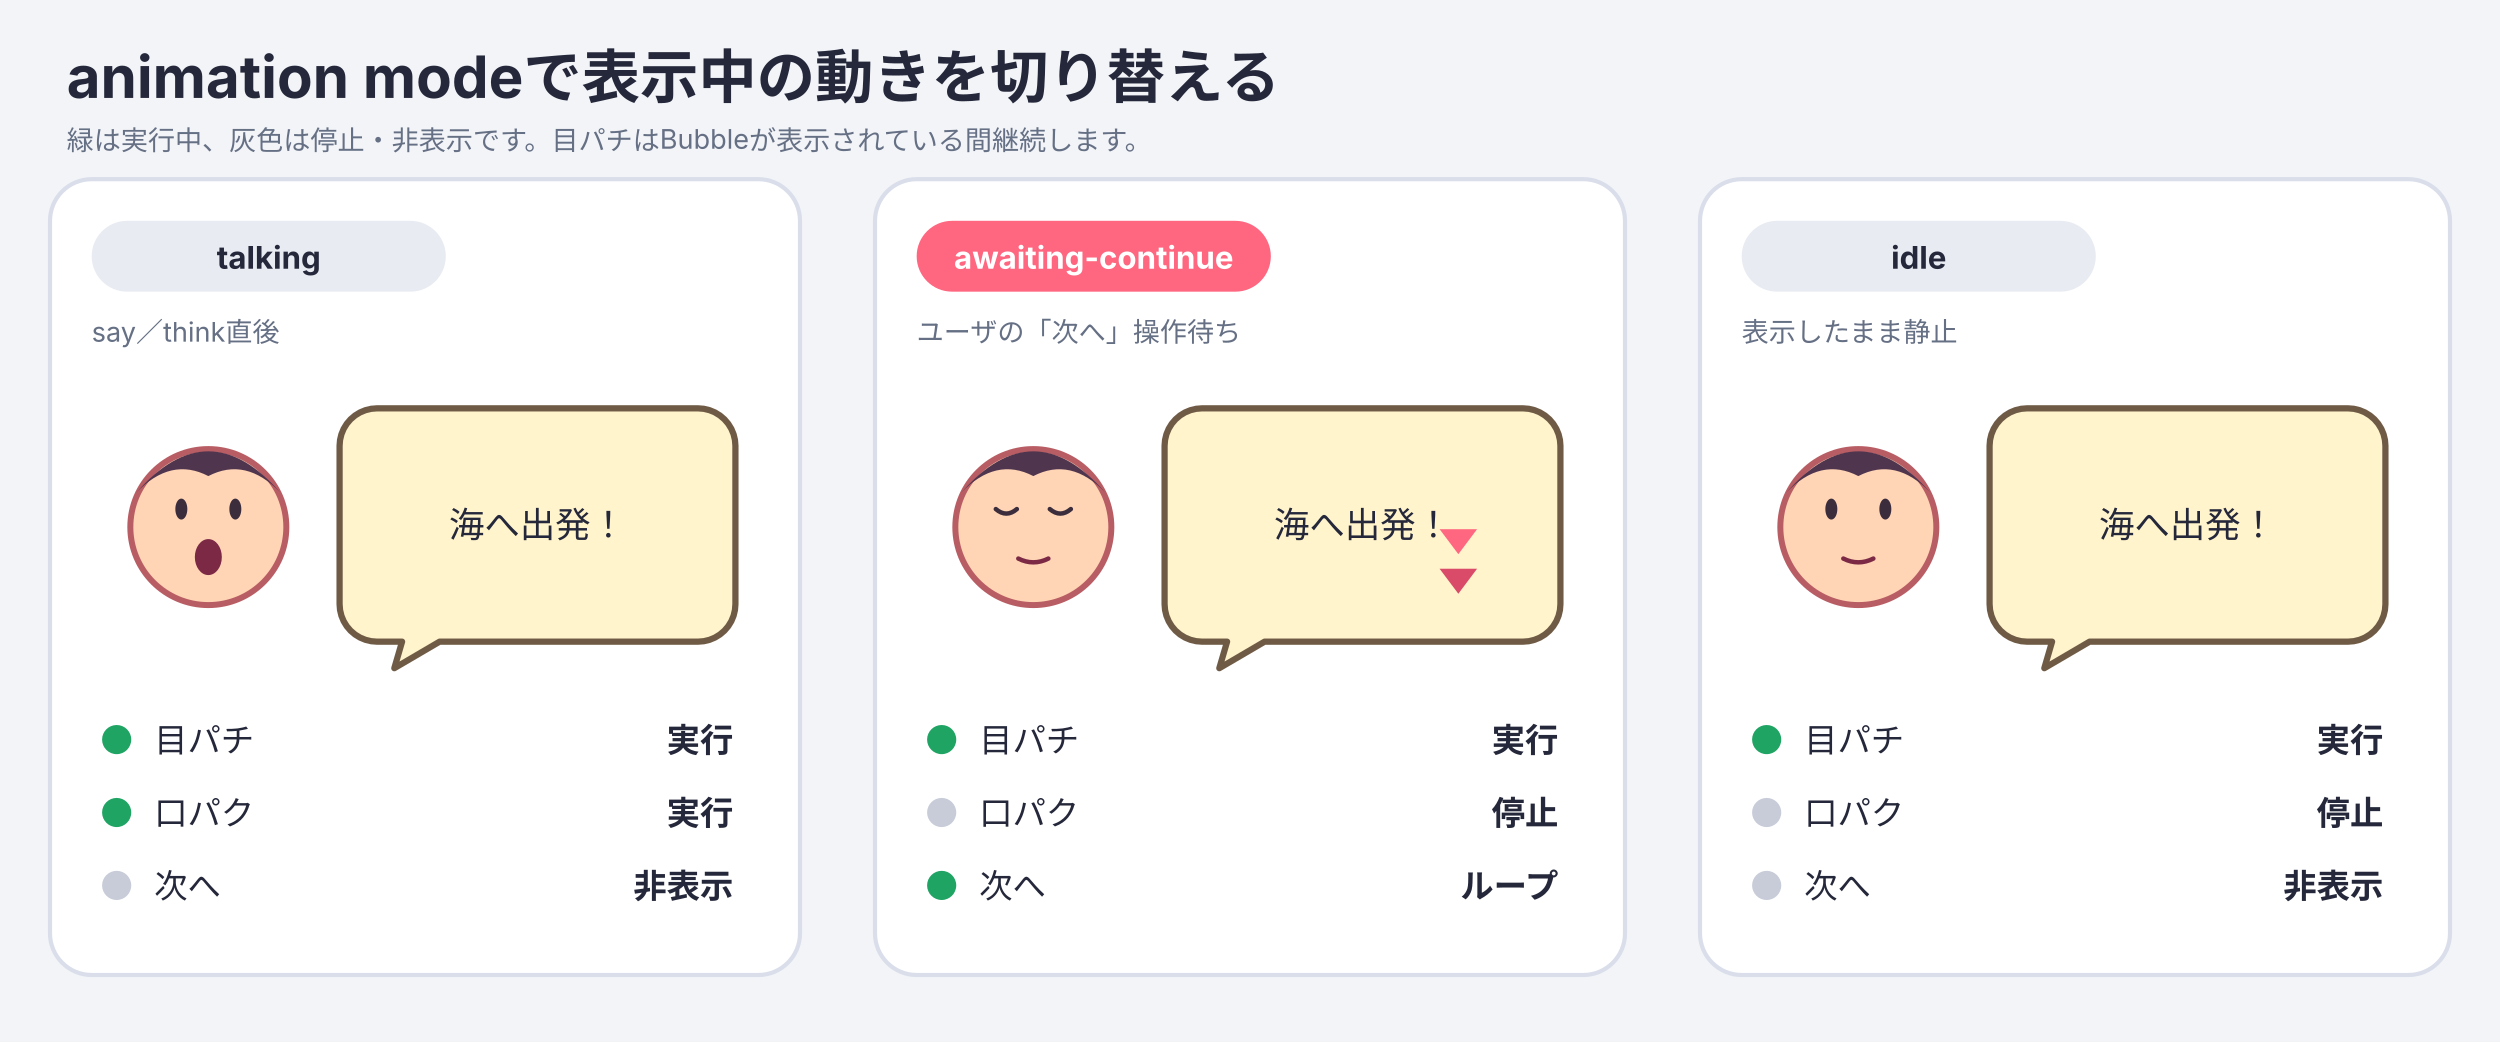
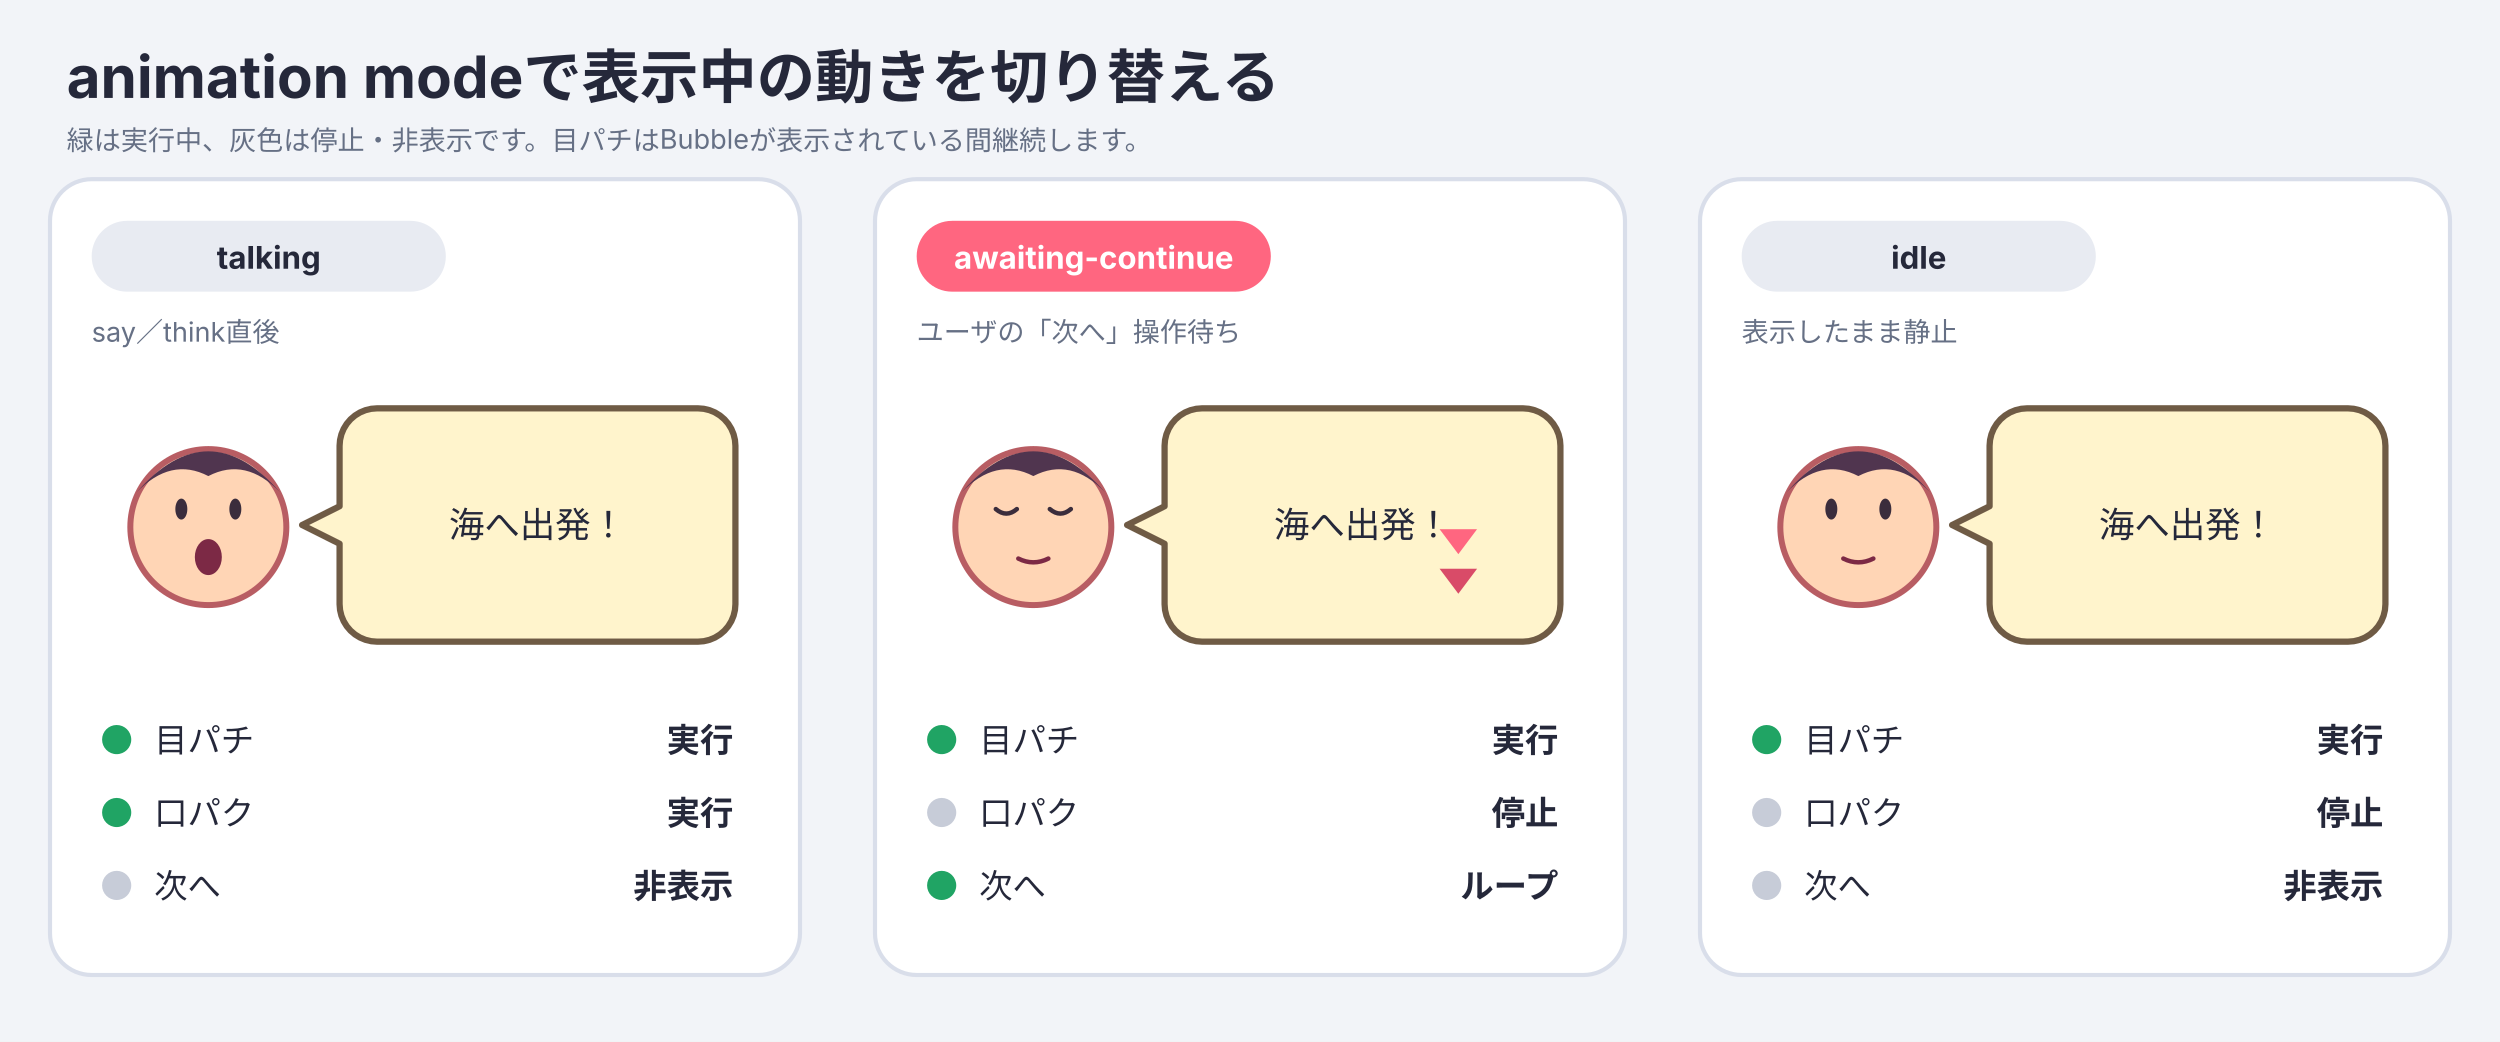
<svg xmlns="http://www.w3.org/2000/svg" width="1200" height="500" viewBox="0 0 1200 500" role="img" aria-labelledby="title description">
  <style>
    text { font-family: -apple-system, BlinkMacSystemFont, "Hiragino Sans", "Noto Sans JP", sans-serif; }
    .heading { fill: #25283a; font-size: 28px; font-weight: 700; }
    .subheading { fill: #25283a; font-size: 20px; font-weight: 700; }
    .body { fill: #25283a; font-size: 16px; }
    .small { fill: #667085; font-size: 13px; }
    .block-text { fill: #ffffff; font-size: 13px; font-weight: 600; }
    .input-text { fill: #25283a; font-size: 13px; font-weight: 500; }
  </style>
  <rect width="1200" height="500" fill="#f2f4f8" />
  <text x="32" y="47" class="heading">animation modeで表示中の動きを切り替える</text>
  <text x="32" y="72" class="small">緑は実行中、灰色は停止・非表示です。目パチはBubbleが表示されている間継続します。</text>
  <g>
    <rect x="24" y="86" width="360" height="382" rx="20" fill="#ffffff" stroke="#d9deea" stroke-width="2" />
    <rect x="44" y="106" width="170" height="34" rx="17" fill="#e8ebf2" />
    <text x="129" y="129" text-anchor="middle" style="fill:#25283a;font-size:15px;font-weight:700">talking</text>
    <text x="44" y="164" class="small">say／think直後</text>
    <g>
      <circle cx="100" cy="253" r="37.44" fill="#ffd5b5" stroke="#b85d63" stroke-width="2.88" />
      <path d="M 65.44 236.44 Q 100 196.84 134.56 236.44 Q 118 219.16 100 228.52 Q 82 219.16 65.44 236.44" fill="#50354f" />
      <ellipse cx="87.04" cy="244.36" rx="2.88" ry="5.04" fill="#3b2d3c" />
      <ellipse cx="112.96" cy="244.36" rx="2.88" ry="5.04" fill="#3b2d3c" />
      <ellipse cx="100" cy="267.4" rx="6.48" ry="8.64" fill="#7c2945" />
    </g>
    <g>
-       <svg x="139" y="172" width="238" height="160" viewBox="0 0 238 160" data-bubble-renderer="canonical" data-bubble-style="NORMAL" overflow="visible">
-         <path d="M 39.184 135.778 L 36.438 135.119 L 33.828 134.038 L 31.42 132.562 L 29.272 130.728 L 27.438 128.58 L 25.962 126.172 L 24.881 123.562 L 24.222 120.816 L 24 118 L 24 42 L 24.222 39.184 L 24.881 36.438 L 25.962 33.828 L 27.438 31.42 L 29.272 29.272 L 31.42 27.438 L 33.828 25.962 L 36.438 24.881 L 39.184 24.222 L 42 24 L 196 24 L 198.816 24.222 L 201.562 24.881 L 204.172 25.962 L 206.58 27.438 L 208.728 29.272 L 210.562 31.42 L 212.038 33.828 L 213.119 36.438 L 213.778 39.184 L 214 42 L 214 118 L 213.778 120.816 L 213.119 123.562 L 212.038 126.172 L 210.562 128.58 L 208.728 130.728 L 206.58 132.562 L 204.172 134.038 L 201.562 135.119 L 198.816 135.778 L 196 136 L 72 136 L 50.272 148.728 L 54 136 L 42 136 Z" fill="#fff4cc" stroke="#6f5b45" stroke-width="3" stroke-linejoin="round" data-boolean-operation="union" data-tail-base-on-border="true" />
+       <g transform="translate(139 172)" data-bubble-renderer="canonical" data-bubble-style="NORMAL" data-bubble-tail-direction="270">
+         <path data-animation-mode-bubble-path="union" d="M 24 71 L 24 42 L 24.222 39.184 L 24.881 36.438 L 25.962 33.828 L 27.438 31.42 L 29.272 29.272 L 31.42 27.438 L 33.828 25.962 L 36.438 24.881 L 39.184 24.222 L 42 24 L 196 24 L 198.816 24.222 L 201.562 24.881 L 204.172 25.962 L 206.58 27.438 L 208.728 29.272 L 210.562 31.42 L 212.038 33.828 L 213.119 36.438 L 213.778 39.184 L 214 42 L 214 118 L 213.778 120.816 L 213.119 123.562 L 212.038 126.172 L 210.562 128.58 L 208.728 130.728 L 206.58 132.562 L 204.172 134.038 L 201.562 135.119 L 198.816 135.778 L 196 136 L 42 136 L 39.184 135.778 L 36.438 135.119 L 33.828 134.038 L 31.42 132.562 L 29.272 130.728 L 27.438 128.58 L 25.962 126.172 L 24.881 123.562 L 24.222 120.816 L 24 118 L 24 89 L 6 80 Z" fill="#fff4cc" stroke="#6f5b45" stroke-width="3" stroke-linejoin="round" data-boolean-operation="union" data-tail-base-on-border="true" />
        <text x="119" y="85.95" text-anchor="middle" fill="#25283a" font-family="Noto Sans JP, sans-serif" font-size="17">海へ出発！</text>
-       </svg>
+       </g>
    </g>
    <g transform="translate(0 0)">
      <circle cx="56" cy="355" r="7" fill="#20a464" />
      <text x="74" y="361" class="body">目パチ</text>
      <text x="352" y="361" text-anchor="end" class="body" style="font-weight:700">実行</text>
    </g>
    <g transform="translate(0 35)">
      <circle cx="56" cy="355" r="7" fill="#20a464" />
      <text x="74" y="361" class="body">口パク</text>
      <text x="352" y="361" text-anchor="end" class="body" style="font-weight:700">実行</text>
    </g>
    <g transform="translate(0 70)">
      <circle cx="56" cy="355" r="7" fill="#c7ccd8" />
      <text x="74" y="361" class="body">次へ</text>
      <text x="352" y="361" text-anchor="end" class="body" style="font-weight:700">非表示</text>
    </g>
  </g>
  <g>
    <rect x="420" y="86" width="360" height="382" rx="20" fill="#ffffff" stroke="#d9deea" stroke-width="2" />
    <rect x="440" y="106" width="170" height="34" rx="17" fill="#ff6680" />
    <text x="525" y="129" text-anchor="middle" style="fill:#ffffff;font-size:15px;font-weight:700">awaiting-continue</text>
    <text x="440" y="164" class="small">ユーザの「次へ」操作待ち</text>
    <g>
      <circle cx="496" cy="253" r="37.44" fill="#ffd5b5" stroke="#b85d63" stroke-width="2.88" />
      <path d="M 461.44 236.44 Q 496 196.84 530.56 236.44 Q 514 219.16 496 228.52 Q 478 219.16 461.44 236.44" fill="#50354f" />
      <path d="M 478 244.36 Q 483.04 248.68 488.08 244.36" fill="none" stroke="#3b2d3c" stroke-width="2.16" stroke-linecap="round" />
      <path d="M 503.92 244.36 Q 508.96 248.68 514 244.36" fill="none" stroke="#3b2d3c" stroke-width="2.16" stroke-linecap="round" />
      <path d="M 488.8 268.12 Q 496 271.72 503.2 268.12" fill="none" stroke="#7c2945" stroke-width="2.16" stroke-linecap="round" />
    </g>
    <g>
-       <svg x="535" y="172" width="238" height="160" viewBox="0 0 238 160" data-bubble-renderer="canonical" data-bubble-style="NORMAL" overflow="visible">
-         <path d="M 39.184 135.778 L 36.438 135.119 L 33.828 134.038 L 31.42 132.562 L 29.272 130.728 L 27.438 128.58 L 25.962 126.172 L 24.881 123.562 L 24.222 120.816 L 24 118 L 24 42 L 24.222 39.184 L 24.881 36.438 L 25.962 33.828 L 27.438 31.42 L 29.272 29.272 L 31.42 27.438 L 33.828 25.962 L 36.438 24.881 L 39.184 24.222 L 42 24 L 196 24 L 198.816 24.222 L 201.562 24.881 L 204.172 25.962 L 206.58 27.438 L 208.728 29.272 L 210.562 31.42 L 212.038 33.828 L 213.119 36.438 L 213.778 39.184 L 214 42 L 214 118 L 213.778 120.816 L 213.119 123.562 L 212.038 126.172 L 210.562 128.58 L 208.728 130.728 L 206.58 132.562 L 204.172 134.038 L 201.562 135.119 L 198.816 135.778 L 196 136 L 72 136 L 50.272 148.728 L 54 136 L 42 136 Z" fill="#fff4cc" stroke="#6f5b45" stroke-width="3" stroke-linejoin="round" data-boolean-operation="union" data-tail-base-on-border="true" />
+       <g transform="translate(535 172)" data-bubble-renderer="canonical" data-bubble-style="NORMAL" data-bubble-tail-direction="270">
+         <path data-animation-mode-bubble-path="union" d="M 24 71 L 24 42 L 24.222 39.184 L 24.881 36.438 L 25.962 33.828 L 27.438 31.42 L 29.272 29.272 L 31.42 27.438 L 33.828 25.962 L 36.438 24.881 L 39.184 24.222 L 42 24 L 196 24 L 198.816 24.222 L 201.562 24.881 L 204.172 25.962 L 206.58 27.438 L 208.728 29.272 L 210.562 31.42 L 212.038 33.828 L 213.119 36.438 L 213.778 39.184 L 214 42 L 214 118 L 213.778 120.816 L 213.119 123.562 L 212.038 126.172 L 210.562 128.58 L 208.728 130.728 L 206.58 132.562 L 204.172 134.038 L 201.562 135.119 L 198.816 135.778 L 196 136 L 42 136 L 39.184 135.778 L 36.438 135.119 L 33.828 134.038 L 31.42 132.562 L 29.272 130.728 L 27.438 128.58 L 25.962 126.172 L 24.881 123.562 L 24.222 120.816 L 24 118 L 24 89 L 6 80 Z" fill="#fff4cc" stroke="#6f5b45" stroke-width="3" stroke-linejoin="round" data-boolean-operation="union" data-tail-base-on-border="true" />
        <text x="119" y="85.95" text-anchor="middle" fill="#25283a" font-family="Noto Sans JP, sans-serif" font-size="17">海へ出発！</text>
-       </svg>
+       </g>
      <g transform="translate(0 0)">
        <path d="M 691 254 l 18 0 l -9 12 z" fill="#ff6680" />
        <path d="M 691 273 l 18 0 l -9 12 z" fill="#d94b68" />
      </g>
    </g>
    <g transform="translate(0 0)">
      <circle cx="452" cy="355" r="7" fill="#20a464" />
      <text x="470" y="361" class="body">目パチ</text>
      <text x="748" y="361" text-anchor="end" class="body" style="font-weight:700">実行</text>
    </g>
    <g transform="translate(0 35)">
      <circle cx="452" cy="355" r="7" fill="#c7ccd8" />
      <text x="470" y="361" class="body">口パク</text>
      <text x="748" y="361" text-anchor="end" class="body" style="font-weight:700">停止</text>
    </g>
    <g transform="translate(0 70)">
      <circle cx="452" cy="355" r="7" fill="#20a464" />
      <text x="470" y="361" class="body">次へ</text>
      <text x="748" y="361" text-anchor="end" class="body" style="font-weight:700">ループ</text>
    </g>
  </g>
  <g>
    <rect x="816" y="86" width="360" height="382" rx="20" fill="#ffffff" stroke="#d9deea" stroke-width="2" />
    <rect x="836" y="106" width="170" height="34" rx="17" fill="#e8ebf2" />
    <text x="921" y="129" text-anchor="middle" style="fill:#25283a;font-size:15px;font-weight:700">idle</text>
    <text x="836" y="164" class="small">表示したまま静止</text>
    <g>
      <circle cx="892" cy="253" r="37.44" fill="#ffd5b5" stroke="#b85d63" stroke-width="2.88" />
      <path d="M 857.44 236.44 Q 892 196.84 926.56 236.44 Q 910 219.16 892 228.52 Q 874 219.16 857.44 236.44" fill="#50354f" />
      <ellipse cx="879.04" cy="244.36" rx="2.88" ry="5.04" fill="#3b2d3c" />
      <ellipse cx="904.96" cy="244.36" rx="2.88" ry="5.04" fill="#3b2d3c" />
      <path d="M 884.8 268.12 Q 892 271.72 899.2 268.12" fill="none" stroke="#7c2945" stroke-width="2.16" stroke-linecap="round" />
    </g>
    <g>
-       <svg x="931" y="172" width="238" height="160" viewBox="0 0 238 160" data-bubble-renderer="canonical" data-bubble-style="NORMAL" overflow="visible">
-         <path d="M 39.184 135.778 L 36.438 135.119 L 33.828 134.038 L 31.42 132.562 L 29.272 130.728 L 27.438 128.58 L 25.962 126.172 L 24.881 123.562 L 24.222 120.816 L 24 118 L 24 42 L 24.222 39.184 L 24.881 36.438 L 25.962 33.828 L 27.438 31.42 L 29.272 29.272 L 31.42 27.438 L 33.828 25.962 L 36.438 24.881 L 39.184 24.222 L 42 24 L 196 24 L 198.816 24.222 L 201.562 24.881 L 204.172 25.962 L 206.58 27.438 L 208.728 29.272 L 210.562 31.42 L 212.038 33.828 L 213.119 36.438 L 213.778 39.184 L 214 42 L 214 118 L 213.778 120.816 L 213.119 123.562 L 212.038 126.172 L 210.562 128.58 L 208.728 130.728 L 206.58 132.562 L 204.172 134.038 L 201.562 135.119 L 198.816 135.778 L 196 136 L 72 136 L 50.272 148.728 L 54 136 L 42 136 Z" fill="#fff4cc" stroke="#6f5b45" stroke-width="3" stroke-linejoin="round" data-boolean-operation="union" data-tail-base-on-border="true" />
+       <g transform="translate(931 172)" data-bubble-renderer="canonical" data-bubble-style="NORMAL" data-bubble-tail-direction="270">
+         <path data-animation-mode-bubble-path="union" d="M 24 71 L 24 42 L 24.222 39.184 L 24.881 36.438 L 25.962 33.828 L 27.438 31.42 L 29.272 29.272 L 31.42 27.438 L 33.828 25.962 L 36.438 24.881 L 39.184 24.222 L 42 24 L 196 24 L 198.816 24.222 L 201.562 24.881 L 204.172 25.962 L 206.58 27.438 L 208.728 29.272 L 210.562 31.42 L 212.038 33.828 L 213.119 36.438 L 213.778 39.184 L 214 42 L 214 118 L 213.778 120.816 L 213.119 123.562 L 212.038 126.172 L 210.562 128.58 L 208.728 130.728 L 206.58 132.562 L 204.172 134.038 L 201.562 135.119 L 198.816 135.778 L 196 136 L 42 136 L 39.184 135.778 L 36.438 135.119 L 33.828 134.038 L 31.42 132.562 L 29.272 130.728 L 27.438 128.58 L 25.962 126.172 L 24.881 123.562 L 24.222 120.816 L 24 118 L 24 89 L 6 80 Z" fill="#fff4cc" stroke="#6f5b45" stroke-width="3" stroke-linejoin="round" data-boolean-operation="union" data-tail-base-on-border="true" />
        <text x="119" y="85.95" text-anchor="middle" fill="#25283a" font-family="Noto Sans JP, sans-serif" font-size="17">海へ出発！</text>
-       </svg>
+       </g>
    </g>
    <g transform="translate(0 0)">
      <circle cx="848" cy="355" r="7" fill="#20a464" />
      <text x="866" y="361" class="body">目パチ</text>
      <text x="1144" y="361" text-anchor="end" class="body" style="font-weight:700">実行</text>
    </g>
    <g transform="translate(0 35)">
      <circle cx="848" cy="355" r="7" fill="#c7ccd8" />
      <text x="866" y="361" class="body">口パク</text>
      <text x="1144" y="361" text-anchor="end" class="body" style="font-weight:700">停止</text>
    </g>
    <g transform="translate(0 70)">
      <circle cx="848" cy="355" r="7" fill="#c7ccd8" />
      <text x="866" y="361" class="body">次へ</text>
      <text x="1144" y="361" text-anchor="end" class="body" style="font-weight:700">非表示</text>
    </g>
  </g>
</svg>
